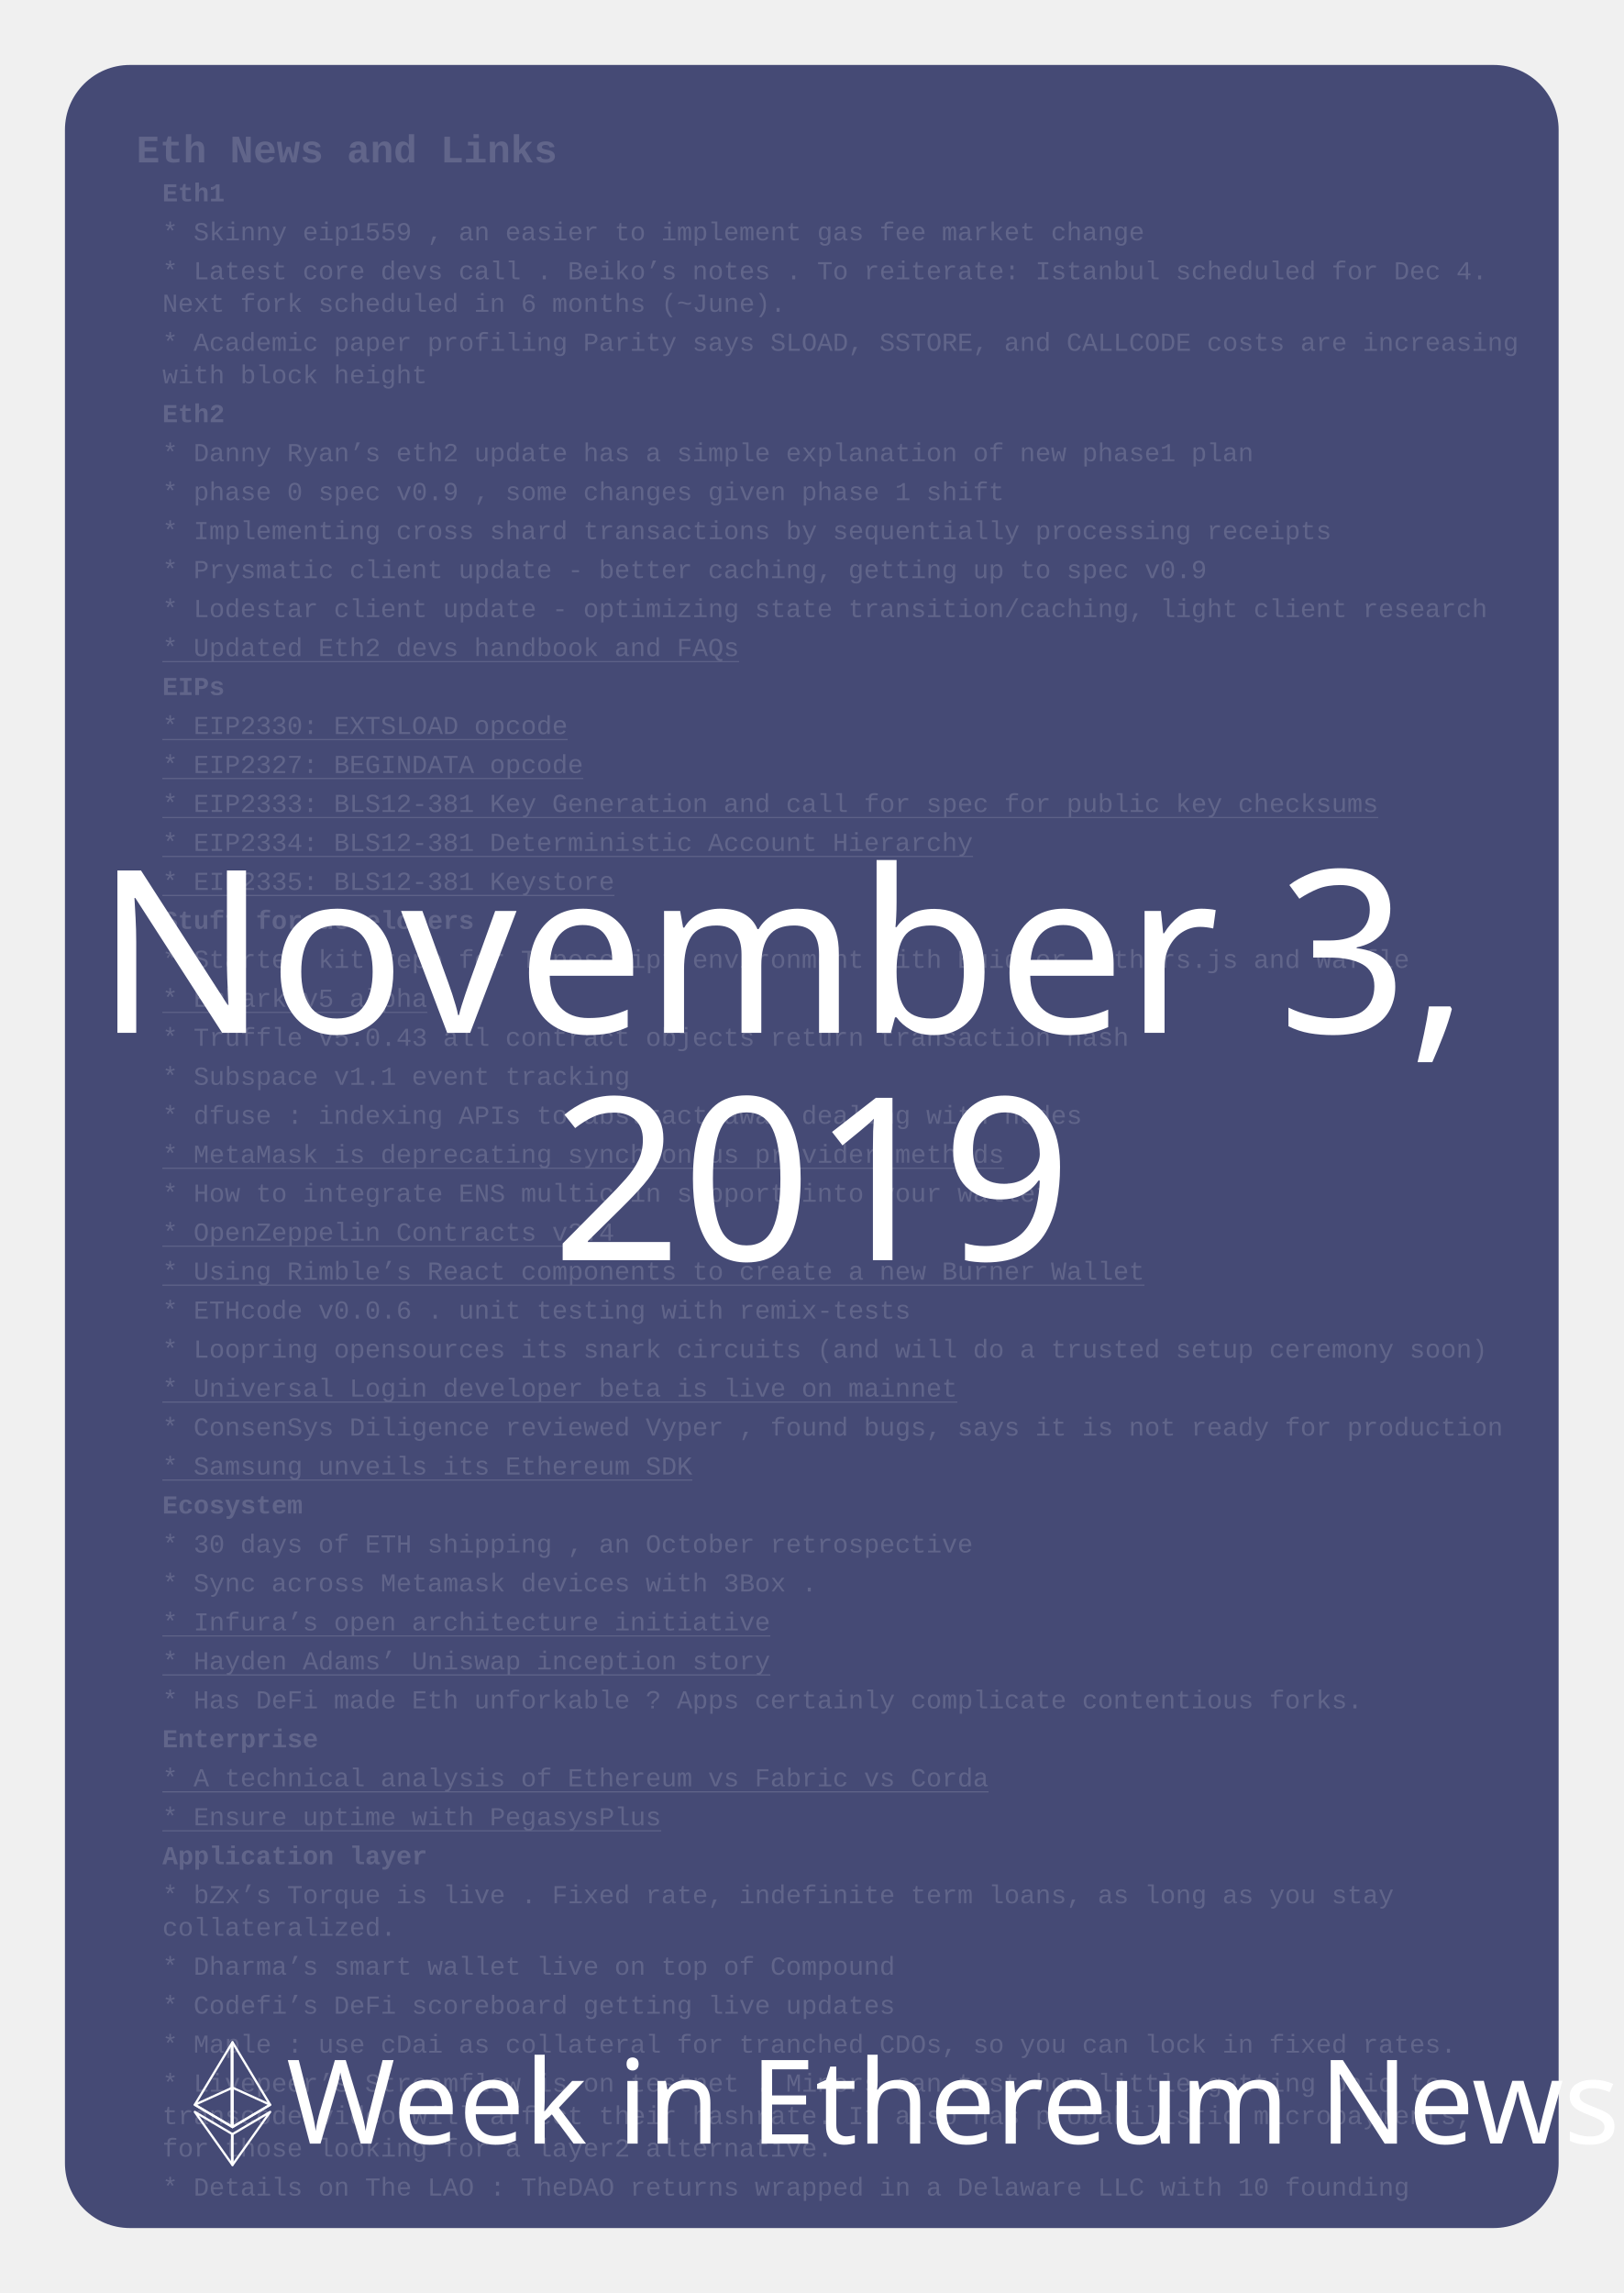
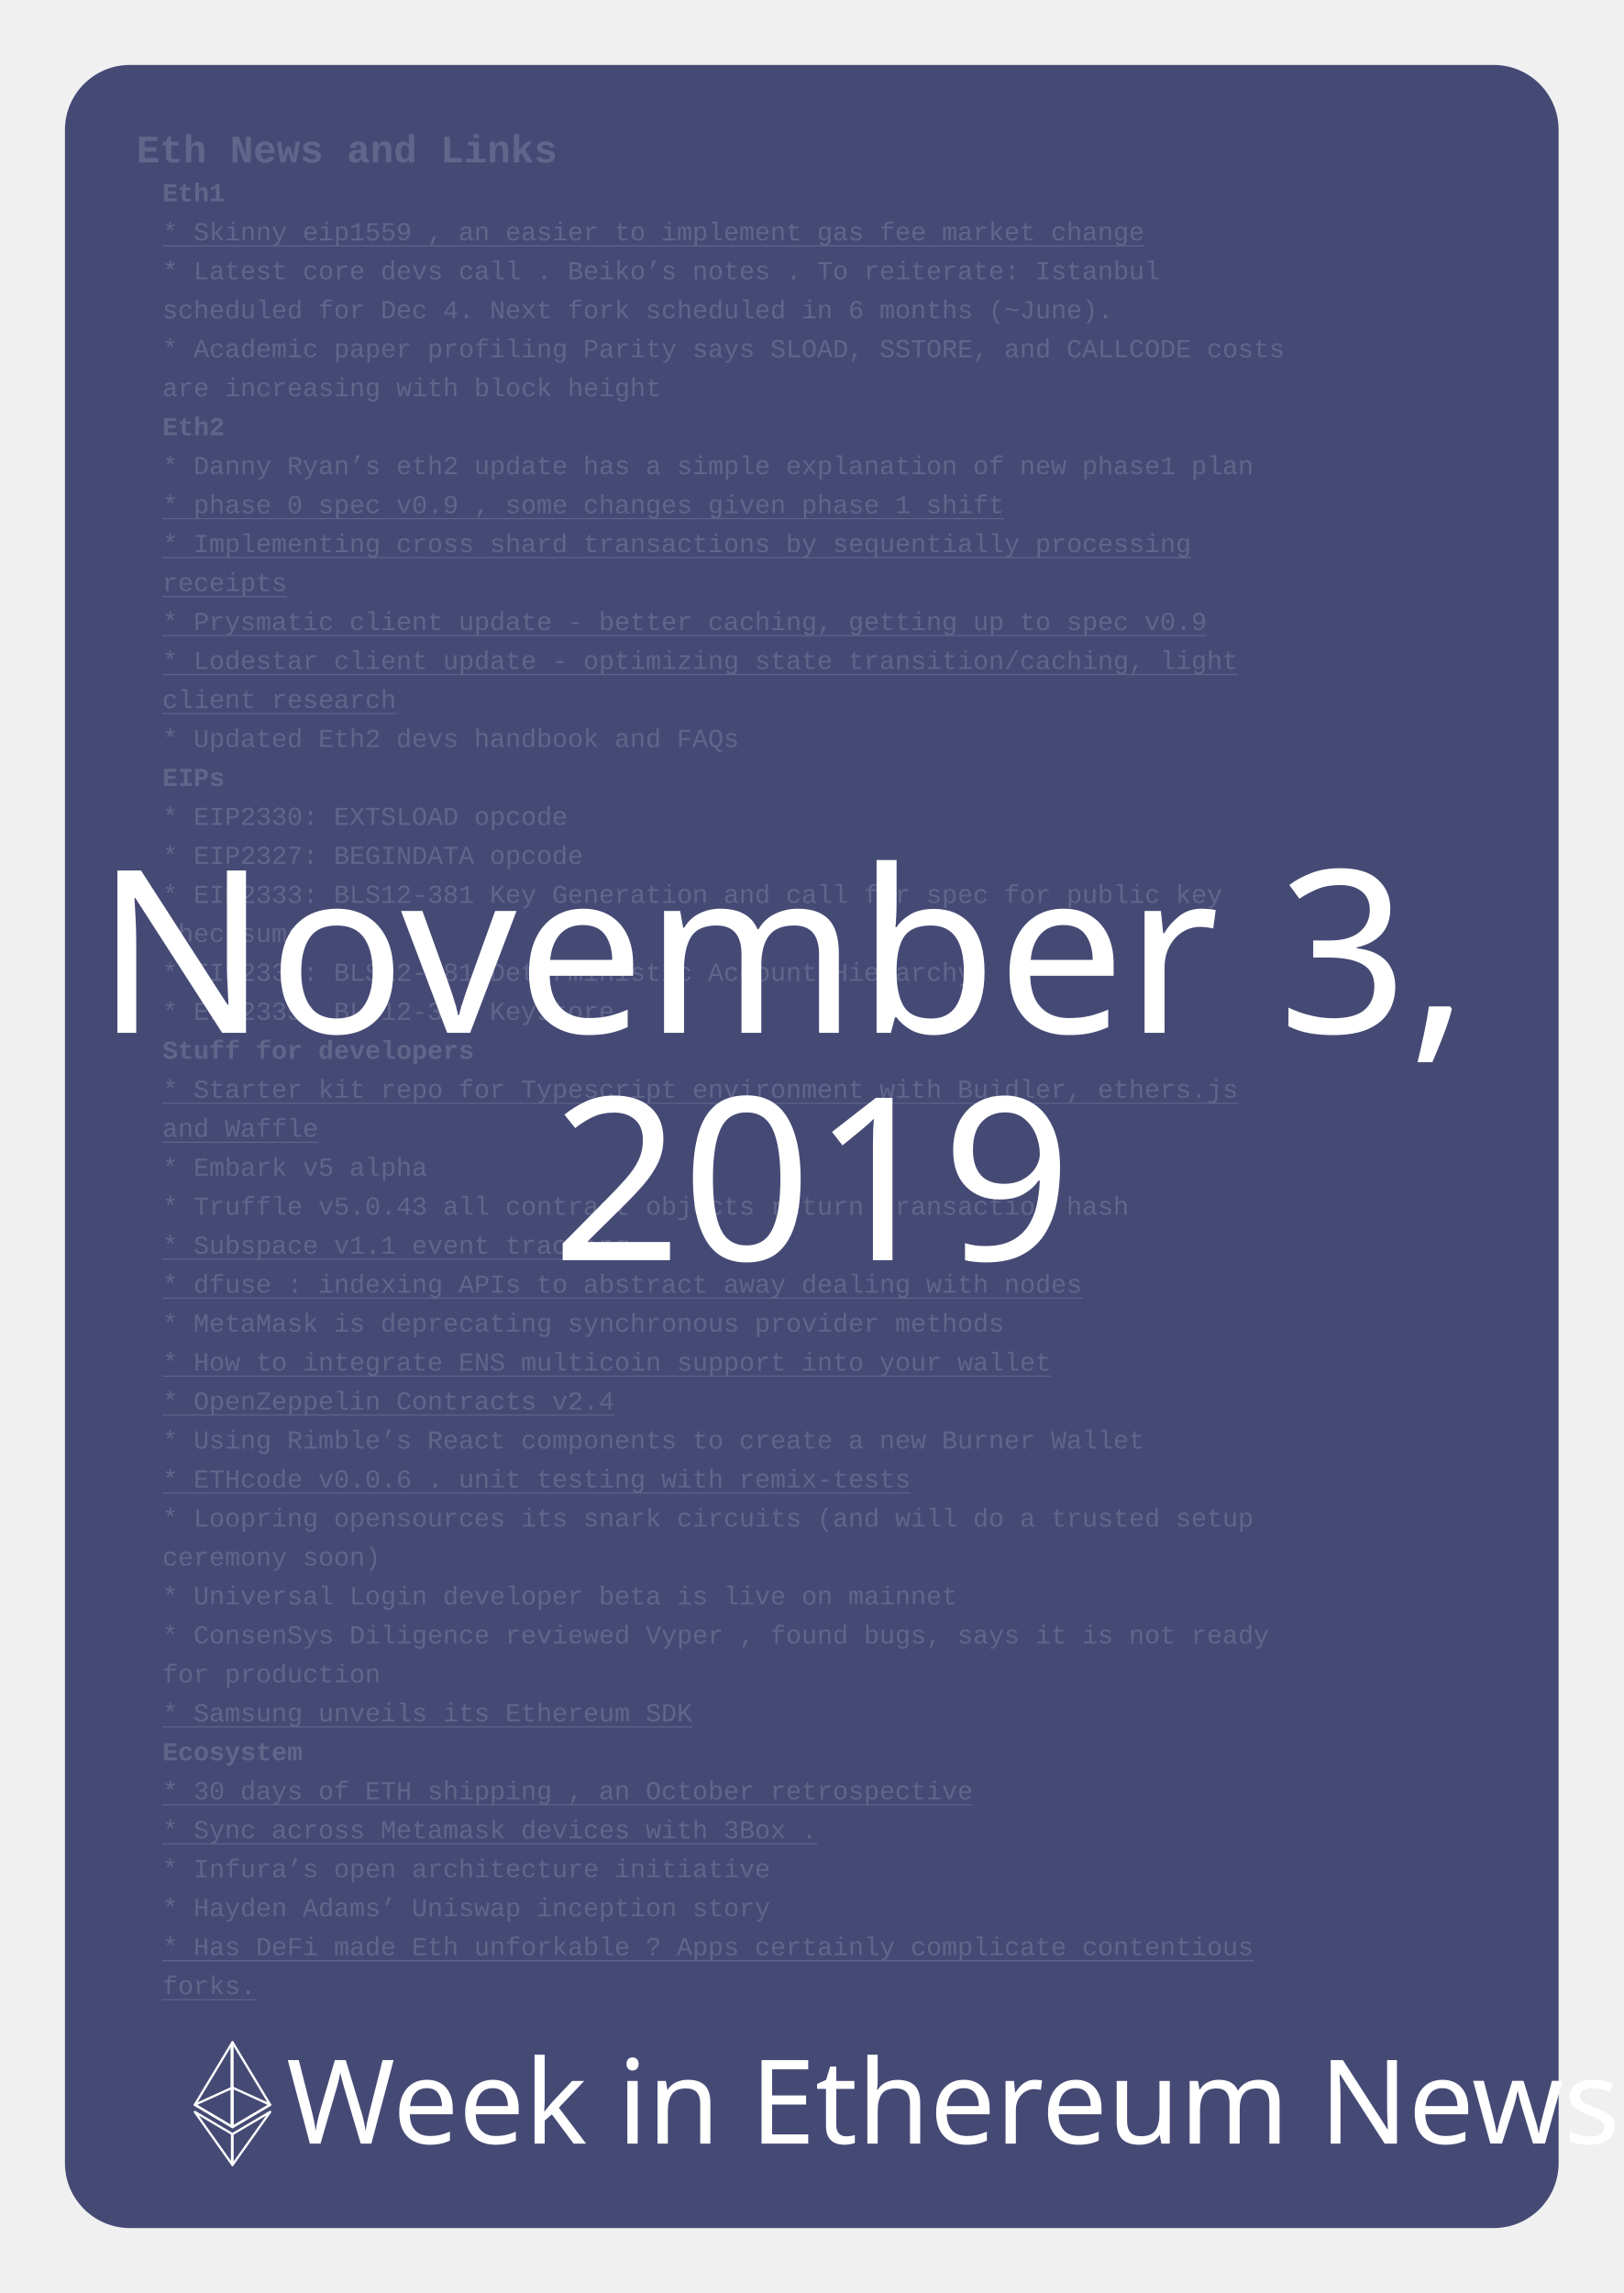
- <svg xmlns="http://www.w3.org/2000/svg" id="week-in-ethereum-news" width="500" height="706" fill="none">
+ <svg xmlns="http://www.w3.org/2000/svg" width="500" height="706">
  <rect x="20" y="20" width="460" height="666" rx="20" fill="#454A75" />
-   <text x="42" y="50" font-size="12px" font-family="Courier New" fill="#ffffff" opacity="0.15" font-weight="bold" text-decoration="none">Eth News and Links</text>
-   <text x="50" y="62" font-size="8px" font-family="Courier New" fill="#ffffff" opacity="0.15" font-weight="bold" text-decoration="none">Eth1</text>
-   <text x="50" y="74" font-size="8px" font-family="Courier New" fill="#ffffff" opacity="0.15" font-weight="normal" text-decoration="none">* Skinny eip1559 , an easier to implement gas fee market change</text>
-   <text x="50" y="86" font-size="8px" font-family="Courier New" fill="#ffffff" opacity="0.15" font-weight="normal" text-decoration="none">* Latest core devs call . Beiko’s notes . To reiterate: Istanbul scheduled for Dec 4.</text>
-   <text x="50" y="96" font-size="8px" font-family="Courier New" fill="#ffffff" opacity="0.15" font-weight="normal" text-decoration="none">Next fork scheduled in 6 months (~June).</text>
-   <text x="50" y="108" font-size="8px" font-family="Courier New" fill="#ffffff" opacity="0.15" font-weight="normal" text-decoration="none">* Academic paper profiling Parity says SLOAD, SSTORE, and CALLCODE costs are increasing</text>
-   <text x="50" y="118" font-size="8px" font-family="Courier New" fill="#ffffff" opacity="0.15" font-weight="normal" text-decoration="none">with block height</text>
-   <text x="50" y="130" font-size="8px" font-family="Courier New" fill="#ffffff" opacity="0.15" font-weight="bold" text-decoration="none">Eth2</text>
-   <text x="50" y="142" font-size="8px" font-family="Courier New" fill="#ffffff" opacity="0.15" font-weight="normal" text-decoration="none">* Danny Ryan’s eth2 update has a simple explanation of new phase1 plan</text>
-   <text x="50" y="154" font-size="8px" font-family="Courier New" fill="#ffffff" opacity="0.15" font-weight="normal" text-decoration="none">* phase 0 spec v0.9 , some changes given phase 1 shift</text>
-   <text x="50" y="166" font-size="8px" font-family="Courier New" fill="#ffffff" opacity="0.15" font-weight="normal" text-decoration="none">* Implementing cross shard transactions by sequentially processing receipts</text>
-   <text x="50" y="178" font-size="8px" font-family="Courier New" fill="#ffffff" opacity="0.15" font-weight="normal" text-decoration="none">* Prysmatic client update - better caching, getting up to spec v0.9</text>
-   <text x="50" y="190" font-size="8px" font-family="Courier New" fill="#ffffff" opacity="0.15" font-weight="normal" text-decoration="none">* Lodestar client update - optimizing state transition/caching, light client research</text>
-   <text x="50" y="202" font-size="8px" font-family="Courier New" fill="#ffffff" opacity="0.15" font-weight="normal" text-decoration="underline">* Updated Eth2 devs handbook and FAQs</text>
-   <text x="50" y="214" font-size="8px" font-family="Courier New" fill="#ffffff" opacity="0.15" font-weight="bold" text-decoration="none">EIPs</text>
-   <text x="50" y="226" font-size="8px" font-family="Courier New" fill="#ffffff" opacity="0.15" font-weight="normal" text-decoration="underline">* EIP2330: EXTSLOAD opcode</text>
-   <text x="50" y="238" font-size="8px" font-family="Courier New" fill="#ffffff" opacity="0.15" font-weight="normal" text-decoration="underline">* EIP2327: BEGINDATA opcode</text>
-   <text x="50" y="250" font-size="8px" font-family="Courier New" fill="#ffffff" opacity="0.15" font-weight="normal" text-decoration="underline">* EIP2333: BLS12-381 Key Generation and call for spec for public key checksums</text>
-   <text x="50" y="262" font-size="8px" font-family="Courier New" fill="#ffffff" opacity="0.15" font-weight="normal" text-decoration="underline">* EIP2334: BLS12-381 Deterministic Account Hierarchy</text>
-   <text x="50" y="274" font-size="8px" font-family="Courier New" fill="#ffffff" opacity="0.15" font-weight="normal" text-decoration="underline">* EIP2335: BLS12-381 Keystore</text>
-   <text x="50" y="286" font-size="8px" font-family="Courier New" fill="#ffffff" opacity="0.15" font-weight="bold" text-decoration="none">Stuff for developers</text>
-   <text x="50" y="298" font-size="8px" font-family="Courier New" fill="#ffffff" opacity="0.15" font-weight="normal" text-decoration="none">* Starter kit repo for Typescript environment with Buidler, ethers.js and Waffle</text>
-   <text x="50" y="310" font-size="8px" font-family="Courier New" fill="#ffffff" opacity="0.15" font-weight="normal" text-decoration="underline">* Embark v5 alpha</text>
-   <text x="50" y="322" font-size="8px" font-family="Courier New" fill="#ffffff" opacity="0.15" font-weight="normal" text-decoration="none">* Truffle v5.0.43 all contract objects return transaction hash</text>
-   <text x="50" y="334" font-size="8px" font-family="Courier New" fill="#ffffff" opacity="0.15" font-weight="normal" text-decoration="none">* Subspace v1.1 event tracking</text>
-   <text x="50" y="346" font-size="8px" font-family="Courier New" fill="#ffffff" opacity="0.15" font-weight="normal" text-decoration="none">* dfuse : indexing APIs to abstract away dealing with nodes</text>
-   <text x="50" y="358" font-size="8px" font-family="Courier New" fill="#ffffff" opacity="0.15" font-weight="normal" text-decoration="underline">* MetaMask is deprecating synchronous provider methods</text>
-   <text x="50" y="370" font-size="8px" font-family="Courier New" fill="#ffffff" opacity="0.15" font-weight="normal" text-decoration="none">* How to integrate ENS multicoin support into your wallet</text>
-   <text x="50" y="382" font-size="8px" font-family="Courier New" fill="#ffffff" opacity="0.15" font-weight="normal" text-decoration="underline">* OpenZeppelin Contracts v2.4</text>
-   <text x="50" y="394" font-size="8px" font-family="Courier New" fill="#ffffff" opacity="0.15" font-weight="normal" text-decoration="underline">* Using Rimble’s React components to create a new Burner Wallet</text>
-   <text x="50" y="406" font-size="8px" font-family="Courier New" fill="#ffffff" opacity="0.15" font-weight="normal" text-decoration="none">* ETHcode v0.0.6 . unit testing with remix-tests</text>
-   <text x="50" y="418" font-size="8px" font-family="Courier New" fill="#ffffff" opacity="0.15" font-weight="normal" text-decoration="none">* Loopring opensources its snark circuits (and will do a trusted setup ceremony soon)</text>
-   <text x="50" y="430" font-size="8px" font-family="Courier New" fill="#ffffff" opacity="0.15" font-weight="normal" text-decoration="underline">* Universal Login developer beta is live on mainnet</text>
-   <text x="50" y="442" font-size="8px" font-family="Courier New" fill="#ffffff" opacity="0.15" font-weight="normal" text-decoration="none">* ConsenSys Diligence reviewed Vyper , found bugs, says it is not ready for production</text>
-   <text x="50" y="454" font-size="8px" font-family="Courier New" fill="#ffffff" opacity="0.15" font-weight="normal" text-decoration="underline">* Samsung unveils its Ethereum SDK</text>
-   <text x="50" y="466" font-size="8px" font-family="Courier New" fill="#ffffff" opacity="0.15" font-weight="bold" text-decoration="none">Ecosystem</text>
-   <text x="50" y="478" font-size="8px" font-family="Courier New" fill="#ffffff" opacity="0.15" font-weight="normal" text-decoration="none">* 30 days of ETH shipping , an October retrospective</text>
-   <text x="50" y="490" font-size="8px" font-family="Courier New" fill="#ffffff" opacity="0.15" font-weight="normal" text-decoration="none">* Sync across Metamask devices with 3Box .</text>
-   <text x="50" y="502" font-size="8px" font-family="Courier New" fill="#ffffff" opacity="0.15" font-weight="normal" text-decoration="underline">* Infura’s open architecture initiative</text>
-   <text x="50" y="514" font-size="8px" font-family="Courier New" fill="#ffffff" opacity="0.15" font-weight="normal" text-decoration="underline">* Hayden Adams’ Uniswap inception story</text>
-   <text x="50" y="526" font-size="8px" font-family="Courier New" fill="#ffffff" opacity="0.15" font-weight="normal" text-decoration="none">* Has DeFi made Eth unforkable ? Apps certainly complicate contentious forks.</text>
-   <text x="50" y="538" font-size="8px" font-family="Courier New" fill="#ffffff" opacity="0.15" font-weight="bold" text-decoration="none">Enterprise</text>
-   <text x="50" y="550" font-size="8px" font-family="Courier New" fill="#ffffff" opacity="0.15" font-weight="normal" text-decoration="underline">* A technical analysis of Ethereum vs Fabric vs Corda</text>
-   <text x="50" y="562" font-size="8px" font-family="Courier New" fill="#ffffff" opacity="0.15" font-weight="normal" text-decoration="underline">* Ensure uptime with PegasysPlus</text>
-   <text x="50" y="574" font-size="8px" font-family="Courier New" fill="#ffffff" opacity="0.15" font-weight="bold" text-decoration="none">Application layer</text>
-   <text x="50" y="586" font-size="8px" font-family="Courier New" fill="#ffffff" opacity="0.15" font-weight="normal" text-decoration="none">* bZx’s Torque is live . Fixed rate, indefinite term loans, as long as you stay</text>
-   <text x="50" y="596" font-size="8px" font-family="Courier New" fill="#ffffff" opacity="0.15" font-weight="normal" text-decoration="none">collateralized.</text>
-   <text x="50" y="608" font-size="8px" font-family="Courier New" fill="#ffffff" opacity="0.15" font-weight="normal" text-decoration="none">* Dharma’s smart wallet live on top of Compound</text>
-   <text x="50" y="620" font-size="8px" font-family="Courier New" fill="#ffffff" opacity="0.15" font-weight="normal" text-decoration="none">* Codefi’s DeFi scoreboard getting live updates</text>
-   <text x="50" y="632" font-size="8px" font-family="Courier New" fill="#ffffff" opacity="0.15" font-weight="normal" text-decoration="none">* Maple : use cDai as collateral for tranched CDOs, so you can lock in fixed rates.</text>
-   <text x="50" y="644" font-size="8px" font-family="Courier New" fill="#ffffff" opacity="0.15" font-weight="normal" text-decoration="none">* Livepeer’s Streamflow is on testnet . Miners can test how little getting paid to</text>
-   <text x="50" y="654" font-size="8px" font-family="Courier New" fill="#ffffff" opacity="0.15" font-weight="normal" text-decoration="none">transcode video will affect their hashrate. It also has probabilistic micropayments,</text>
-   <text x="50" y="664" font-size="8px" font-family="Courier New" fill="#ffffff" opacity="0.15" font-weight="normal" text-decoration="none">for those looking for a layer2 alternative.</text>
-   <text x="50" y="676" font-size="8px" font-family="Courier New" fill="#ffffff" opacity="0.15" font-weight="normal" text-decoration="none">* Details on The LAO : TheDAO returns wrapped in a Delaware LLC with 10 founding</text>
+   <text x="42" y="50" font-size="12" font-family="Courier New" fill="#ffffff" opacity="0.15" font-weight="bold">Eth News and Links</text>
+   <text x="50" y="62" font-size="8" font-family="Courier New" fill="#ffffff" opacity="0.15" font-weight="bold">Eth1</text>
+   <text x="50" y="74" font-size="8" font-family="Courier New" fill="#ffffff" opacity="0.15" text-decoration="underline">* Skinny eip1559 , an easier to implement gas fee market change</text>
+   <text x="50" y="86" font-size="8" font-family="Courier New" fill="#ffffff" opacity="0.15">* Latest core devs call . Beiko’s notes . To reiterate: Istanbul</text>
+   <text x="50" y="98" font-size="8" font-family="Courier New" fill="#ffffff" opacity="0.15">scheduled for Dec 4. Next fork scheduled in 6 months (~June).</text>
+   <text x="50" y="110" font-size="8" font-family="Courier New" fill="#ffffff" opacity="0.15">* Academic paper profiling Parity says SLOAD, SSTORE, and CALLCODE costs</text>
+   <text x="50" y="122" font-size="8" font-family="Courier New" fill="#ffffff" opacity="0.15">are increasing with block height</text>
+   <text x="50" y="134" font-size="8" font-family="Courier New" fill="#ffffff" opacity="0.15" font-weight="bold">Eth2</text>
+   <text x="50" y="146" font-size="8" font-family="Courier New" fill="#ffffff" opacity="0.15">* Danny Ryan’s eth2 update has a simple explanation of new phase1 plan</text>
+   <text x="50" y="158" font-size="8" font-family="Courier New" fill="#ffffff" opacity="0.15" text-decoration="underline">* phase 0 spec v0.9 , some changes given phase 1 shift</text>
+   <text x="50" y="170" font-size="8" font-family="Courier New" fill="#ffffff" opacity="0.15" text-decoration="underline">* Implementing cross shard transactions by sequentially processing</text>
+   <text x="50" y="182" font-size="8" font-family="Courier New" fill="#ffffff" opacity="0.15" text-decoration="underline">receipts</text>
+   <text x="50" y="194" font-size="8" font-family="Courier New" fill="#ffffff" opacity="0.15" text-decoration="underline">* Prysmatic client update - better caching, getting up to spec v0.9</text>
+   <text x="50" y="206" font-size="8" font-family="Courier New" fill="#ffffff" opacity="0.15" text-decoration="underline">* Lodestar client update - optimizing state transition/caching, light</text>
+   <text x="50" y="218" font-size="8" font-family="Courier New" fill="#ffffff" opacity="0.15" text-decoration="underline">client research</text>
+   <text x="50" y="230" font-size="8" font-family="Courier New" fill="#ffffff" opacity="0.15">* Updated Eth2 devs handbook and FAQs</text>
+   <text x="50" y="242" font-size="8" font-family="Courier New" fill="#ffffff" opacity="0.15" font-weight="bold">EIPs</text>
+   <text x="50" y="254" font-size="8" font-family="Courier New" fill="#ffffff" opacity="0.15">* EIP2330: EXTSLOAD opcode</text>
+   <text x="50" y="266" font-size="8" font-family="Courier New" fill="#ffffff" opacity="0.15">* EIP2327: BEGINDATA opcode</text>
+   <text x="50" y="278" font-size="8" font-family="Courier New" fill="#ffffff" opacity="0.15">* EIP2333: BLS12-381 Key Generation and call for spec for public key</text>
+   <text x="50" y="290" font-size="8" font-family="Courier New" fill="#ffffff" opacity="0.15">checksums</text>
+   <text x="50" y="302" font-size="8" font-family="Courier New" fill="#ffffff" opacity="0.15">* EIP2334: BLS12-381 Deterministic Account Hierarchy</text>
+   <text x="50" y="314" font-size="8" font-family="Courier New" fill="#ffffff" opacity="0.15">* EIP2335: BLS12-381 Keystore</text>
+   <text x="50" y="326" font-size="8" font-family="Courier New" fill="#ffffff" opacity="0.15" font-weight="bold">Stuff for developers</text>
+   <text x="50" y="338" font-size="8" font-family="Courier New" fill="#ffffff" opacity="0.15" text-decoration="underline">* Starter kit repo for Typescript environment with Buidler, ethers.js</text>
+   <text x="50" y="350" font-size="8" font-family="Courier New" fill="#ffffff" opacity="0.15" text-decoration="underline">and Waffle</text>
+   <text x="50" y="362" font-size="8" font-family="Courier New" fill="#ffffff" opacity="0.15">* Embark v5 alpha</text>
+   <text x="50" y="374" font-size="8" font-family="Courier New" fill="#ffffff" opacity="0.15">* Truffle v5.0.43 all contract objects return transaction hash</text>
+   <text x="50" y="386" font-size="8" font-family="Courier New" fill="#ffffff" opacity="0.15" text-decoration="underline">* Subspace v1.1 event tracking</text>
+   <text x="50" y="398" font-size="8" font-family="Courier New" fill="#ffffff" opacity="0.15" text-decoration="underline">* dfuse : indexing APIs to abstract away dealing with nodes</text>
+   <text x="50" y="410" font-size="8" font-family="Courier New" fill="#ffffff" opacity="0.15">* MetaMask is deprecating synchronous provider methods</text>
+   <text x="50" y="422" font-size="8" font-family="Courier New" fill="#ffffff" opacity="0.15" text-decoration="underline">* How to integrate ENS multicoin support into your wallet</text>
+   <text x="50" y="434" font-size="8" font-family="Courier New" fill="#ffffff" opacity="0.15" text-decoration="underline">* OpenZeppelin Contracts v2.4</text>
+   <text x="50" y="446" font-size="8" font-family="Courier New" fill="#ffffff" opacity="0.15">* Using Rimble’s React components to create a new Burner Wallet</text>
+   <text x="50" y="458" font-size="8" font-family="Courier New" fill="#ffffff" opacity="0.15" text-decoration="underline">* ETHcode v0.0.6 . unit testing with remix-tests</text>
+   <text x="50" y="470" font-size="8" font-family="Courier New" fill="#ffffff" opacity="0.15">* Loopring opensources its snark circuits (and will do a trusted setup</text>
+   <text x="50" y="482" font-size="8" font-family="Courier New" fill="#ffffff" opacity="0.15">ceremony soon)</text>
+   <text x="50" y="494" font-size="8" font-family="Courier New" fill="#ffffff" opacity="0.15">* Universal Login developer beta is live on mainnet</text>
+   <text x="50" y="506" font-size="8" font-family="Courier New" fill="#ffffff" opacity="0.15">* ConsenSys Diligence reviewed Vyper , found bugs, says it is not ready</text>
+   <text x="50" y="518" font-size="8" font-family="Courier New" fill="#ffffff" opacity="0.15">for production</text>
+   <text x="50" y="530" font-size="8" font-family="Courier New" fill="#ffffff" opacity="0.15" text-decoration="underline">* Samsung unveils its Ethereum SDK</text>
+   <text x="50" y="542" font-size="8" font-family="Courier New" fill="#ffffff" opacity="0.15" font-weight="bold">Ecosystem</text>
+   <text x="50" y="554" font-size="8" font-family="Courier New" fill="#ffffff" opacity="0.15" text-decoration="underline">* 30 days of ETH shipping , an October retrospective</text>
+   <text x="50" y="566" font-size="8" font-family="Courier New" fill="#ffffff" opacity="0.15" text-decoration="underline">* Sync across Metamask devices with 3Box .</text>
+   <text x="50" y="578" font-size="8" font-family="Courier New" fill="#ffffff" opacity="0.15">* Infura’s open architecture initiative</text>
+   <text x="50" y="590" font-size="8" font-family="Courier New" fill="#ffffff" opacity="0.15">* Hayden Adams’ Uniswap inception story</text>
+   <text x="50" y="602" font-size="8" font-family="Courier New" fill="#ffffff" opacity="0.15" text-decoration="underline">* Has DeFi made Eth unforkable ? Apps certainly complicate contentious</text>
+   <text x="50" y="614" font-size="8" font-family="Courier New" fill="#ffffff" opacity="0.15" text-decoration="underline">forks.</text>
  <text fill="#ffffff" font-family="Calibri" font-size="70" font-weight="300" text-anchor="middle">
    <tspan x="250" y="318">November 3,</tspan>
    <tspan x="250" y="388">2019</tspan>
  </text>
  <g transform="translate(20, 300) scale(0.8)">
-     <path d="m64.496 411-.317 1.076v31.228l.317.316 14.495-8.568L64.496 411Z" stroke="#fff" stroke-width=".866" stroke-linecap="round" stroke-linejoin="round" />
-     <path d="M64.496 411 50 435.052l14.496 8.568V411Zm0 35.365-.179.218v11.124l.179.521L79 437.801l-14.504 8.564Z" stroke="#fff" stroke-width=".866" stroke-linecap="round" stroke-linejoin="round" />
-     <path d="M64.496 458.228v-11.863L50 437.801l14.496 20.427Zm0-14.608 14.495-8.568-14.495-6.589v15.157ZM50 435.052l14.496 8.568v-15.157L50 435.052Z" stroke="#fff" stroke-width=".866" stroke-linecap="round" stroke-linejoin="round" />
+     <path d="m64.496 411-.317 1.076v31.228l.317.316 14.495-8.568L64.496 411Z" stroke="#fff" stroke-width=".866" stroke-linecap="round" stroke-linejoin="round" fill="none" />
+     <path d="M64.496 411 50 435.052l14.496 8.568V411Zm0 35.365-.179.218v11.124l.179.521L79 437.801l-14.504 8.564Z" stroke="#fff" stroke-width=".866" stroke-linecap="round" stroke-linejoin="round" fill="none" />
+     <path d="M64.496 458.228v-11.863L50 437.801l14.496 20.427Zm0-14.608 14.495-8.568-14.495-6.589v15.157ZM50 435.052l14.496 8.568v-15.157L50 435.052Z" stroke="#fff" stroke-width=".866" stroke-linecap="round" stroke-linejoin="round" fill="none" />
  </g>
  <text fill="#ffffff" font-family="Calibri" font-size="36" x="88.195" y="660">Week in Ethereum News</text>
-   <style>
-       .wienText {font-family: "Courier New"; fill: white; opacity: .15;}
-       .h2 {font-size: 12px;}
-       .h3 {font-size: 10px;}
-       .tiny {font-size: 8px;}
-       .link {text-decoration: underline;}
-     </style>
</svg>
